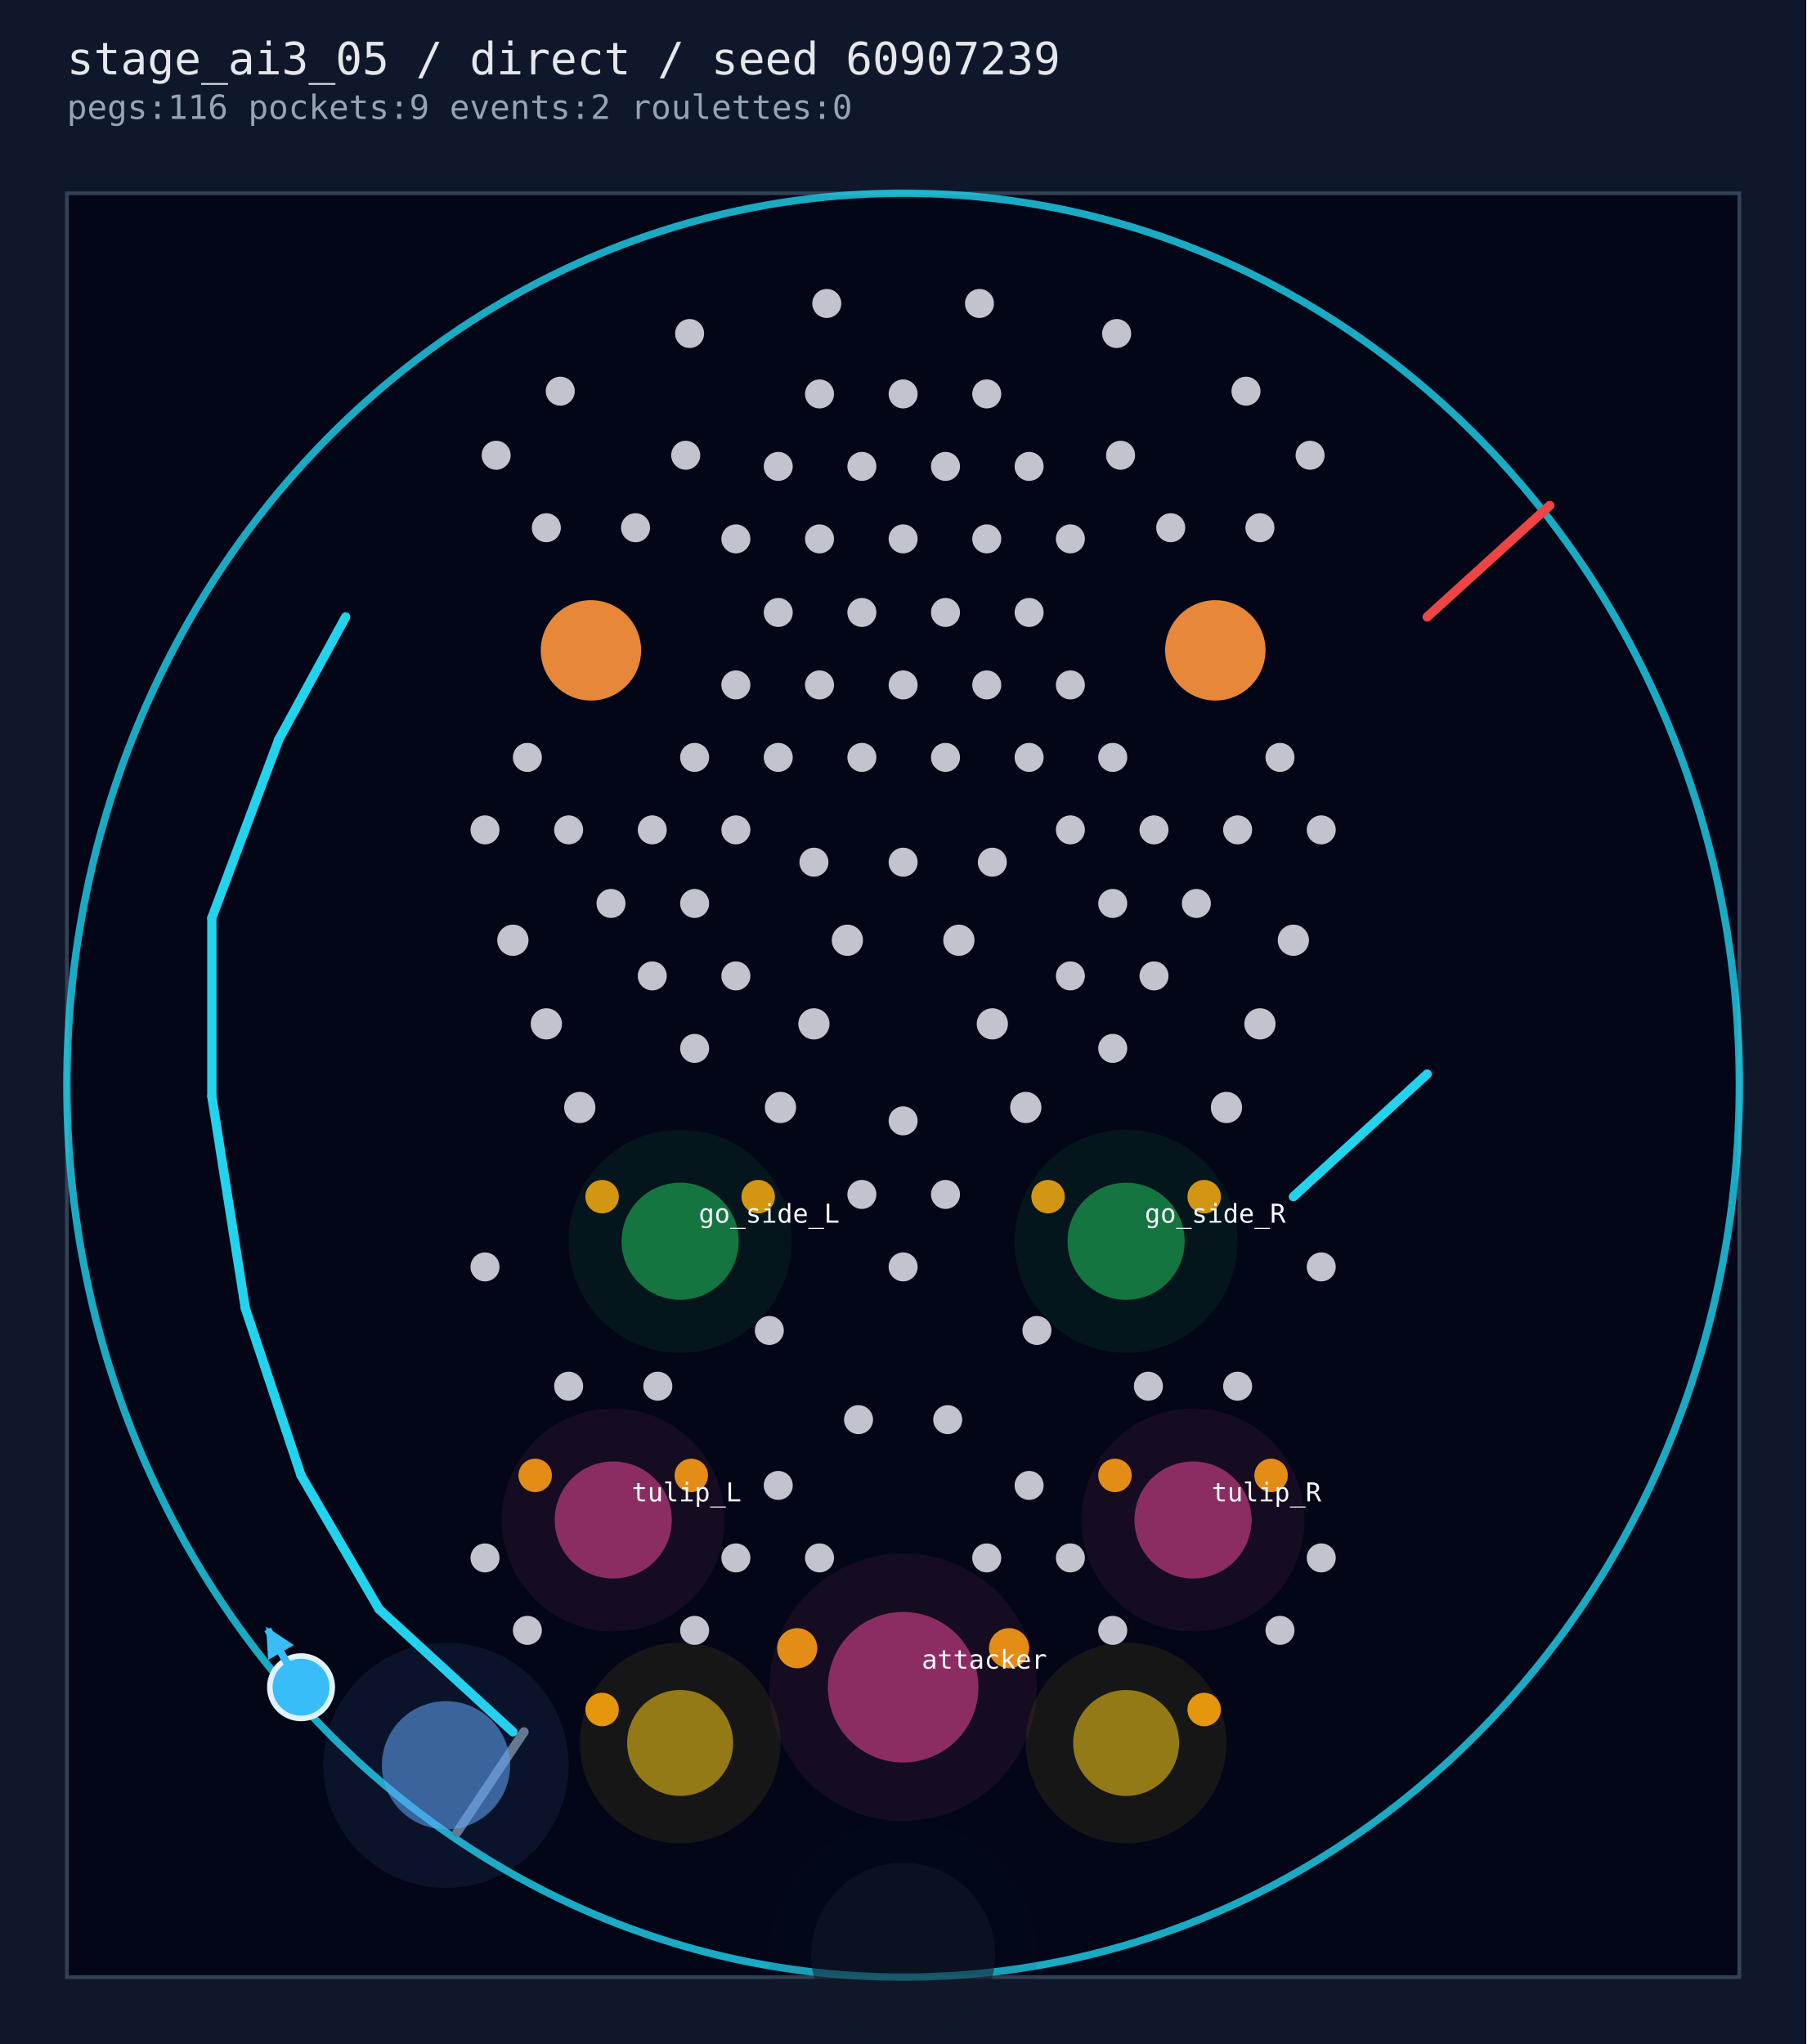
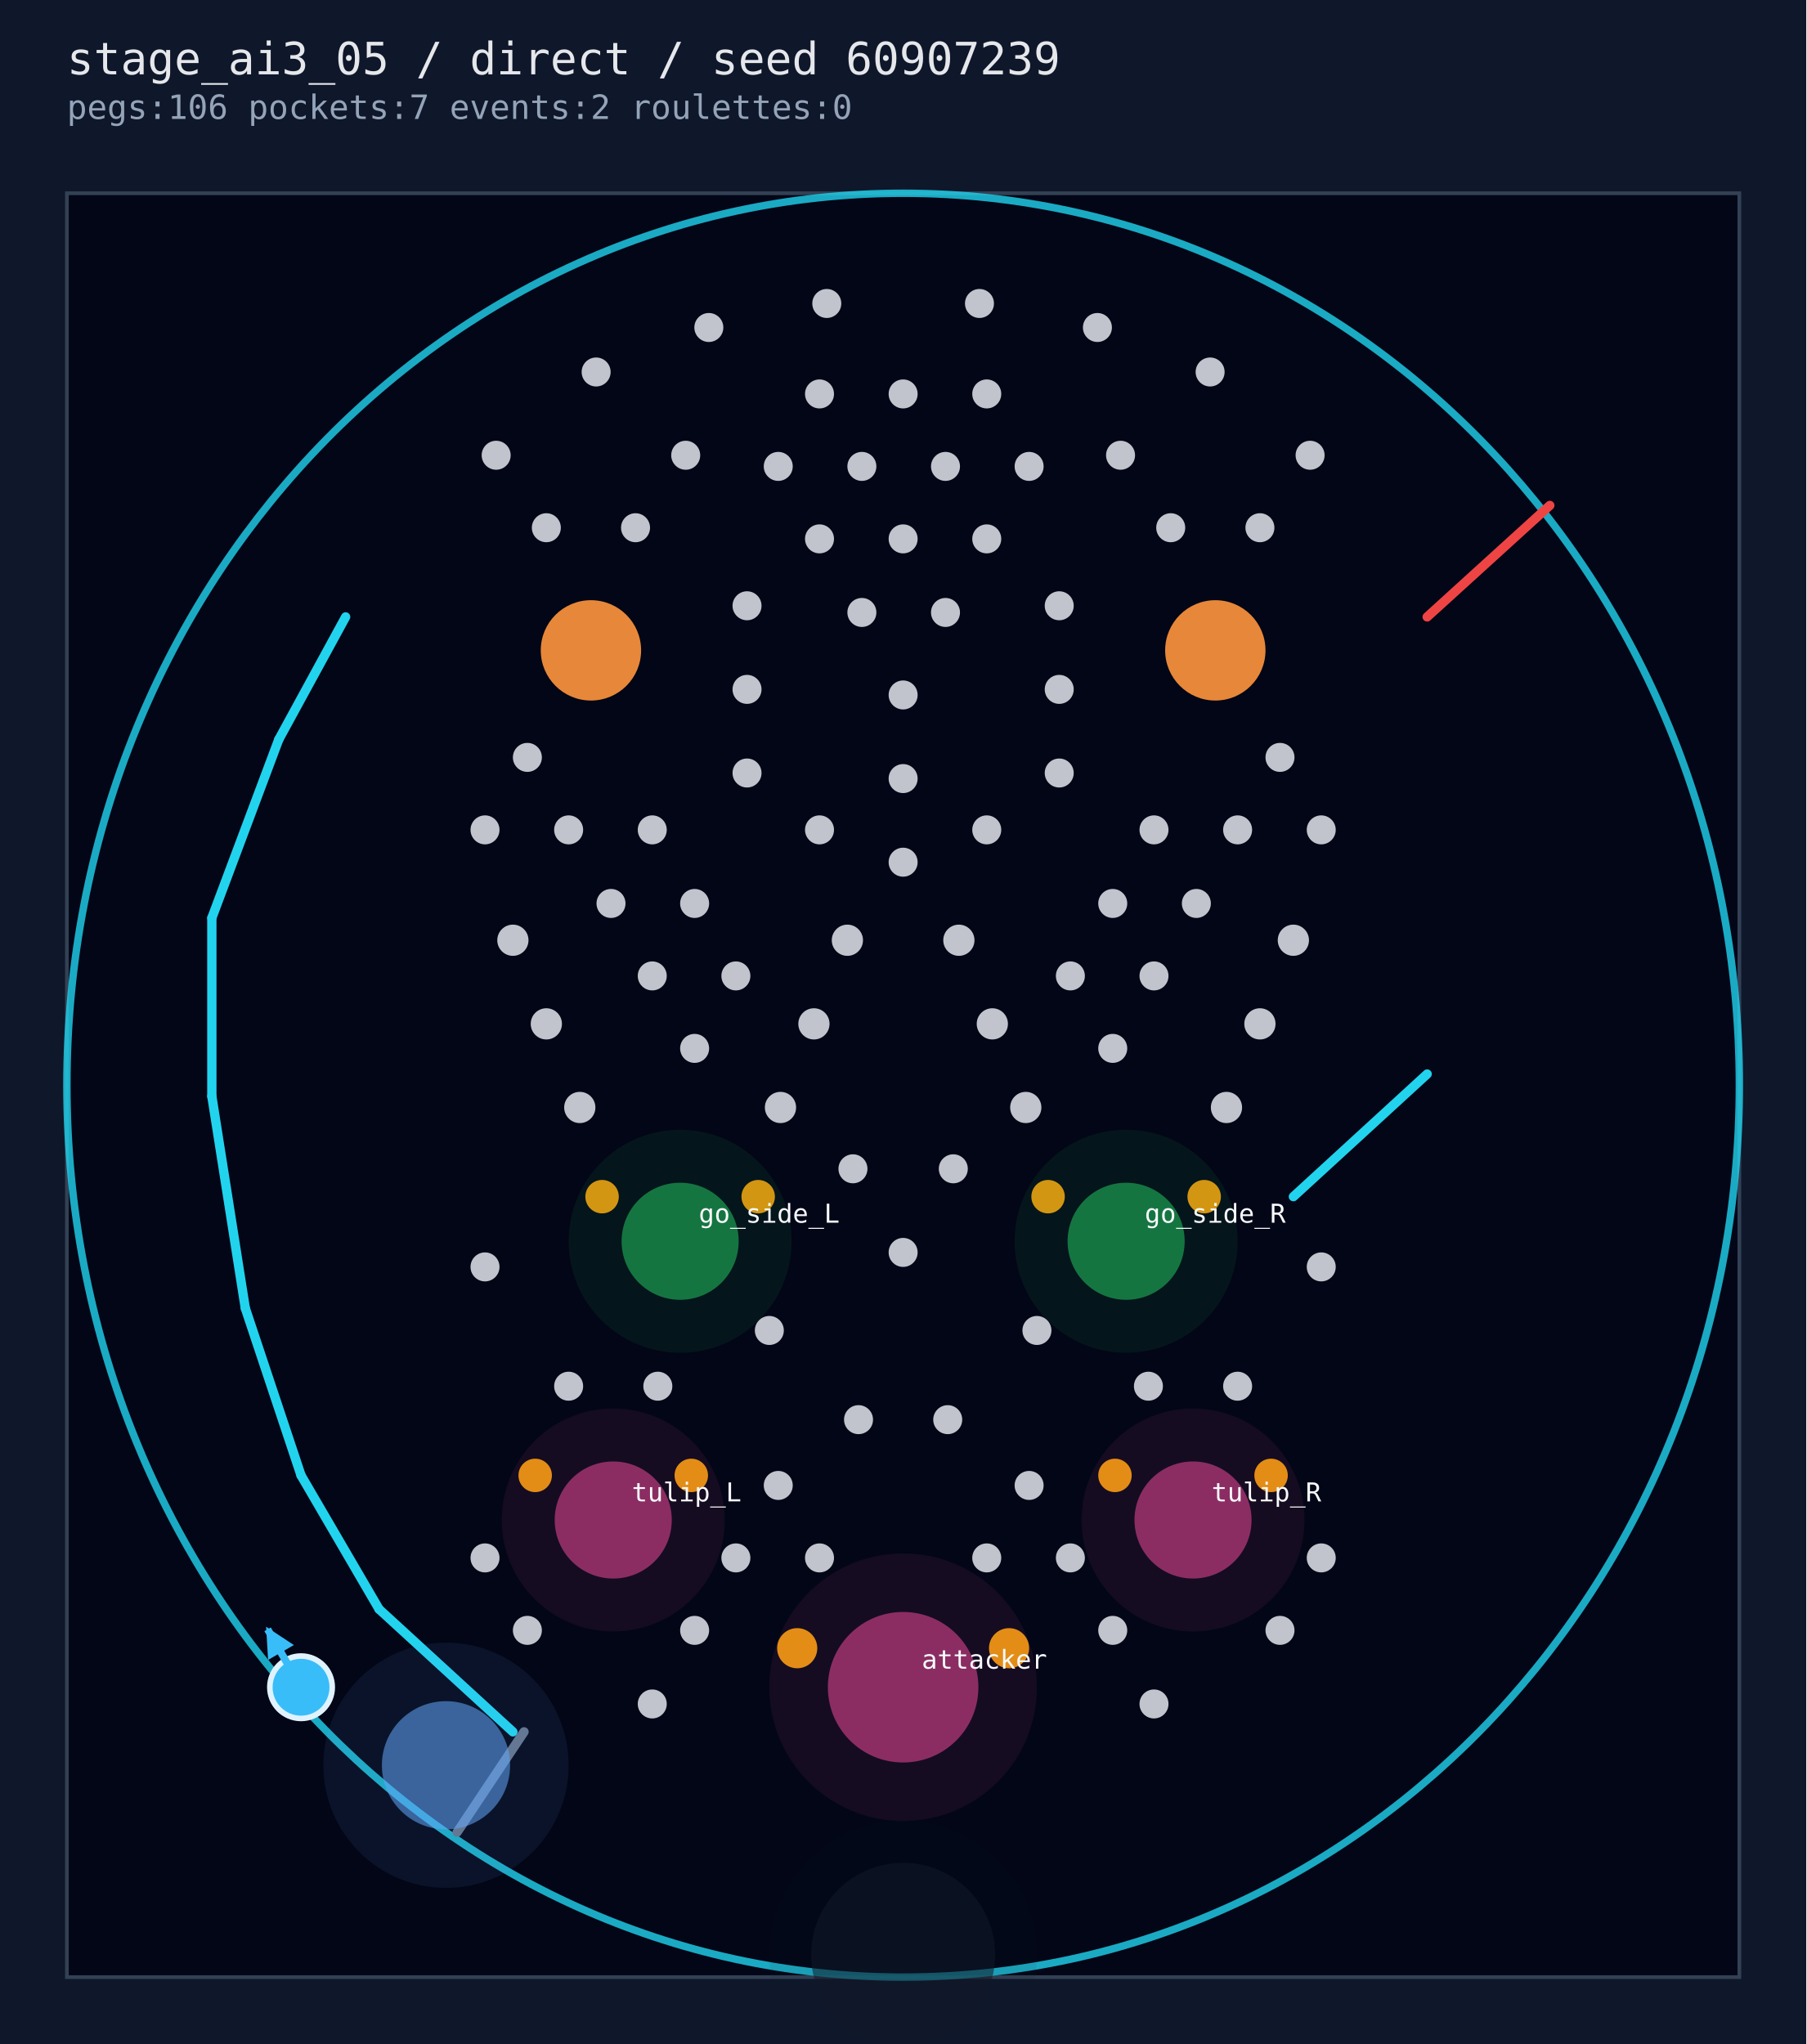
<svg xmlns="http://www.w3.org/2000/svg" width="486" height="550" viewBox="0 0 486 550" role="img" aria-label="stage_ai3_05 / direct / seed 60907239">
  <rect width="486" height="550" fill="#0f172a" />
  <text x="18" y="20" fill="#e5e7eb" font-family="Menlo, Consolas, monospace" font-size="12">stage_ai3_05 / direct / seed 60907239</text>
-   <text x="18" y="32" fill="#94a3b8" font-family="Menlo, Consolas, monospace" font-size="9">pegs:116 pockets:9 events:2 roulettes:0</text>
+   <text x="18" y="32" fill="#94a3b8" font-family="Menlo, Consolas, monospace" font-size="9">pegs:106 pockets:7 events:2 roulettes:0</text>
  <rect x="18" y="52" width="450" height="480" fill="#020617" stroke="#334155" stroke-width="1" />
  <ellipse cx="243" cy="292" rx="225" ry="240" fill="none" stroke="#22d3ee" stroke-width="2" opacity="0.8" />
  <line x1="123" y1="493" x2="141" y2="466" stroke="#64748b" stroke-width="2.5" stroke-linecap="round" />
  <line x1="138" y1="466" x2="102" y2="433" stroke="#22d3ee" stroke-width="2.5" stroke-linecap="round" />
  <line x1="102" y1="433" x2="81" y2="397" stroke="#22d3ee" stroke-width="2.5" stroke-linecap="round" />
  <line x1="81" y1="397" x2="66" y2="352" stroke="#22d3ee" stroke-width="2.5" stroke-linecap="round" />
  <line x1="66" y1="352" x2="57" y2="295" stroke="#22d3ee" stroke-width="2.5" stroke-linecap="round" />
  <line x1="57" y1="295" x2="57" y2="247" stroke="#22d3ee" stroke-width="2.5" stroke-linecap="round" />
  <line x1="57" y1="247" x2="75" y2="199" stroke="#22d3ee" stroke-width="2.5" stroke-linecap="round" />
  <line x1="75" y1="199" x2="93" y2="166" stroke="#22d3ee" stroke-width="2.5" stroke-linecap="round" />
  <line x1="384" y1="166" x2="417" y2="136" stroke="#ef4444" stroke-width="2.5" stroke-linecap="round" />
  <line x1="384" y1="289" x2="348" y2="322" stroke="#22d3ee" stroke-width="2.5" stroke-linecap="round" />
  <circle cx="271.5" cy="443.5" r="5.4" fill="#f59e0b" opacity="0.92" />
  <circle cx="214.5" cy="443.5" r="5.4" fill="#f59e0b" opacity="0.92" />
-   <circle cx="324" cy="460" r="4.5" fill="#f59e0b" opacity="0.92" />
-   <circle cx="162" cy="460" r="4.5" fill="#f59e0b" opacity="0.92" />
  <circle cx="186" cy="397" r="4.5" fill="#f59e0b" opacity="0.92" />
  <circle cx="144" cy="397" r="4.5" fill="#f59e0b" opacity="0.92" />
  <circle cx="177" cy="373" r="3.9" fill="#d1d5db" opacity="0.92" />
  <circle cx="153" cy="373" r="3.9" fill="#d1d5db" opacity="0.92" />
  <circle cx="300" cy="397" r="4.5" fill="#f59e0b" opacity="0.92" />
  <circle cx="342" cy="397" r="4.5" fill="#f59e0b" opacity="0.92" />
  <circle cx="309" cy="373" r="3.9" fill="#d1d5db" opacity="0.92" />
  <circle cx="333" cy="373" r="3.9" fill="#d1d5db" opacity="0.92" />
  <circle cx="204" cy="322" r="4.5" fill="#f59e0b" opacity="0.92" />
  <circle cx="162" cy="322" r="4.5" fill="#f59e0b" opacity="0.92" />
  <circle cx="210" cy="298" r="4.2" fill="#d1d5db" opacity="0.92" />
  <circle cx="219" cy="275.5" r="4.2" fill="#d1d5db" opacity="0.92" />
  <circle cx="228" cy="253" r="4.2" fill="#d1d5db" opacity="0.92" />
  <circle cx="156" cy="298" r="4.2" fill="#d1d5db" opacity="0.92" />
  <circle cx="147" cy="275.5" r="4.2" fill="#d1d5db" opacity="0.92" />
  <circle cx="138" cy="253" r="4.2" fill="#d1d5db" opacity="0.92" />
  <circle cx="282" cy="322" r="4.5" fill="#f59e0b" opacity="0.92" />
  <circle cx="324" cy="322" r="4.5" fill="#f59e0b" opacity="0.92" />
  <circle cx="276" cy="298" r="4.2" fill="#d1d5db" opacity="0.92" />
  <circle cx="267" cy="275.5" r="4.2" fill="#d1d5db" opacity="0.92" />
  <circle cx="258" cy="253" r="4.2" fill="#d1d5db" opacity="0.92" />
  <circle cx="330" cy="298" r="4.2" fill="#d1d5db" opacity="0.92" />
  <circle cx="339" cy="275.5" r="4.2" fill="#d1d5db" opacity="0.92" />
  <circle cx="348" cy="253" r="4.2" fill="#d1d5db" opacity="0.92" />
  <circle cx="159" cy="175" r="13.5" fill="#fb923c" opacity="0.92" />
  <circle cx="171" cy="142" r="3.9" fill="#d1d5db" opacity="0.92" />
  <circle cx="184.5" cy="122.5" r="3.9" fill="#d1d5db" opacity="0.92" />
  <circle cx="147" cy="142" r="3.9" fill="#d1d5db" opacity="0.92" />
  <circle cx="133.5" cy="122.5" r="3.9" fill="#d1d5db" opacity="0.92" />
  <circle cx="327" cy="175" r="13.5" fill="#fb923c" opacity="0.92" />
  <circle cx="315" cy="142" r="3.9" fill="#d1d5db" opacity="0.92" />
  <circle cx="301.5" cy="122.5" r="3.9" fill="#d1d5db" opacity="0.92" />
  <circle cx="339" cy="142" r="3.9" fill="#d1d5db" opacity="0.92" />
  <circle cx="352.5" cy="122.5" r="3.9" fill="#d1d5db" opacity="0.92" />
  <circle cx="207" cy="358" r="3.9" fill="#d1d5db" opacity="0.92" />
  <circle cx="231" cy="382" r="3.9" fill="#d1d5db" opacity="0.92" />
  <circle cx="255" cy="382" r="3.9" fill="#d1d5db" opacity="0.92" />
  <circle cx="279" cy="358" r="3.9" fill="#d1d5db" opacity="0.92" />
-   <circle cx="219" cy="232" r="3.9" fill="#d1d5db" opacity="0.92" />
  <circle cx="243" cy="232" r="3.9" fill="#d1d5db" opacity="0.92" />
-   <circle cx="267" cy="232" r="3.9" fill="#d1d5db" opacity="0.92" />
+   <circle cx="243" cy="209.5" r="3.9" fill="#d1d5db" opacity="0.92" />
+   <circle cx="243" cy="187" r="3.9" fill="#d1d5db" opacity="0.92" />
+   <circle cx="243" cy="337" r="3.9" fill="#d1d5db" opacity="0.92" />
+   <circle cx="256.5" cy="314.5" r="3.9" fill="#d1d5db" opacity="0.92" />
+   <circle cx="229.5" cy="314.5" r="3.9" fill="#d1d5db" opacity="0.92" />
+   <circle cx="201" cy="208" r="3.9" fill="#d1d5db" opacity="0.92" />
+   <circle cx="201" cy="185.5" r="3.9" fill="#d1d5db" opacity="0.92" />
+   <circle cx="201" cy="163" r="3.9" fill="#d1d5db" opacity="0.92" />
+   <circle cx="285" cy="208" r="3.9" fill="#d1d5db" opacity="0.92" />
+   <circle cx="285" cy="185.5" r="3.9" fill="#d1d5db" opacity="0.92" />
+   <circle cx="285" cy="163" r="3.9" fill="#d1d5db" opacity="0.92" />
  <circle cx="222.46" cy="81.659" r="3.9" fill="#d1d5db" opacity="0.92" />
  <circle cx="263.54" cy="81.659" r="3.9" fill="#d1d5db" opacity="0.92" />
-   <circle cx="185.549" cy="89.742" r="3.9" fill="#d1d5db" opacity="0.92" />
-   <circle cx="300.451" cy="89.742" r="3.9" fill="#d1d5db" opacity="0.92" />
-   <circle cx="150.749" cy="105.257" r="3.9" fill="#d1d5db" opacity="0.92" />
-   <circle cx="335.251" cy="105.257" r="3.9" fill="#d1d5db" opacity="0.92" />
+   <circle cx="190.724" cy="88.122" r="3.9" fill="#d1d5db" opacity="0.92" />
+   <circle cx="295.276" cy="88.122" r="3.9" fill="#d1d5db" opacity="0.92" />
+   <circle cx="160.4" cy="100.094" r="3.9" fill="#d1d5db" opacity="0.92" />
+   <circle cx="325.6" cy="100.094" r="3.9" fill="#d1d5db" opacity="0.92" />
  <circle cx="243" cy="106" r="3.9" fill="#d1d5db" opacity="0.92" />
  <circle cx="265.5" cy="106" r="3.9" fill="#d1d5db" opacity="0.92" />
  <circle cx="220.5" cy="106" r="3.9" fill="#d1d5db" opacity="0.92" />
  <circle cx="254.4" cy="125.5" r="3.9" fill="#d1d5db" opacity="0.92" />
  <circle cx="231.9" cy="125.5" r="3.9" fill="#d1d5db" opacity="0.92" />
  <circle cx="276.9" cy="125.5" r="3.9" fill="#d1d5db" opacity="0.92" />
  <circle cx="209.4" cy="125.5" r="3.9" fill="#d1d5db" opacity="0.92" />
  <circle cx="243" cy="145" r="3.9" fill="#d1d5db" opacity="0.92" />
  <circle cx="265.5" cy="145" r="3.9" fill="#d1d5db" opacity="0.92" />
  <circle cx="220.5" cy="145" r="3.9" fill="#d1d5db" opacity="0.92" />
-   <circle cx="288" cy="145" r="3.9" fill="#d1d5db" opacity="0.92" />
-   <circle cx="198" cy="145" r="3.9" fill="#d1d5db" opacity="0.92" />
  <circle cx="254.4" cy="164.8" r="3.9" fill="#d1d5db" opacity="0.92" />
  <circle cx="231.9" cy="164.8" r="3.9" fill="#d1d5db" opacity="0.92" />
-   <circle cx="276.9" cy="164.8" r="3.9" fill="#d1d5db" opacity="0.92" />
-   <circle cx="209.4" cy="164.8" r="3.9" fill="#d1d5db" opacity="0.92" />
-   <circle cx="243" cy="184.3" r="3.9" fill="#d1d5db" opacity="0.92" />
-   <circle cx="265.5" cy="184.3" r="3.9" fill="#d1d5db" opacity="0.92" />
-   <circle cx="220.5" cy="184.3" r="3.9" fill="#d1d5db" opacity="0.92" />
-   <circle cx="288" cy="184.3" r="3.9" fill="#d1d5db" opacity="0.92" />
-   <circle cx="198" cy="184.3" r="3.9" fill="#d1d5db" opacity="0.92" />
-   <circle cx="254.4" cy="203.8" r="3.9" fill="#d1d5db" opacity="0.92" />
-   <circle cx="231.9" cy="203.8" r="3.9" fill="#d1d5db" opacity="0.92" />
-   <circle cx="276.9" cy="203.8" r="3.9" fill="#d1d5db" opacity="0.92" />
-   <circle cx="209.4" cy="203.8" r="3.9" fill="#d1d5db" opacity="0.92" />
-   <circle cx="299.4" cy="203.8" r="3.9" fill="#d1d5db" opacity="0.92" />
-   <circle cx="186.9" cy="203.8" r="3.9" fill="#d1d5db" opacity="0.92" />
  <circle cx="344.4" cy="203.8" r="3.9" fill="#d1d5db" opacity="0.92" />
  <circle cx="141.9" cy="203.8" r="3.9" fill="#d1d5db" opacity="0.92" />
-   <circle cx="288" cy="223.3" r="3.9" fill="#d1d5db" opacity="0.92" />
-   <circle cx="198" cy="223.3" r="3.9" fill="#d1d5db" opacity="0.92" />
+   <circle cx="265.5" cy="223.3" r="3.9" fill="#d1d5db" opacity="0.92" />
+   <circle cx="220.5" cy="223.3" r="3.9" fill="#d1d5db" opacity="0.92" />
  <circle cx="310.5" cy="223.3" r="3.9" fill="#d1d5db" opacity="0.92" />
  <circle cx="175.5" cy="223.3" r="3.9" fill="#d1d5db" opacity="0.92" />
  <circle cx="333" cy="223.3" r="3.9" fill="#d1d5db" opacity="0.92" />
  <circle cx="153" cy="223.3" r="3.9" fill="#d1d5db" opacity="0.92" />
  <circle cx="355.5" cy="223.3" r="3.9" fill="#d1d5db" opacity="0.92" />
  <circle cx="130.5" cy="223.3" r="3.9" fill="#d1d5db" opacity="0.92" />
  <circle cx="299.4" cy="243.1" r="3.9" fill="#d1d5db" opacity="0.92" />
  <circle cx="186.9" cy="243.1" r="3.9" fill="#d1d5db" opacity="0.92" />
  <circle cx="321.9" cy="243.1" r="3.9" fill="#d1d5db" opacity="0.92" />
  <circle cx="164.4" cy="243.1" r="3.9" fill="#d1d5db" opacity="0.92" />
  <circle cx="288" cy="262.6" r="3.9" fill="#d1d5db" opacity="0.92" />
  <circle cx="198" cy="262.6" r="3.9" fill="#d1d5db" opacity="0.92" />
  <circle cx="310.5" cy="262.6" r="3.9" fill="#d1d5db" opacity="0.92" />
  <circle cx="175.5" cy="262.6" r="3.9" fill="#d1d5db" opacity="0.92" />
  <circle cx="299.4" cy="282.1" r="3.9" fill="#d1d5db" opacity="0.92" />
  <circle cx="186.9" cy="282.1" r="3.9" fill="#d1d5db" opacity="0.92" />
-   <circle cx="243" cy="301.6" r="3.9" fill="#d1d5db" opacity="0.92" />
-   <circle cx="254.4" cy="321.4" r="3.9" fill="#d1d5db" opacity="0.92" />
-   <circle cx="231.9" cy="321.4" r="3.9" fill="#d1d5db" opacity="0.92" />
-   <circle cx="243" cy="340.9" r="3.9" fill="#d1d5db" opacity="0.92" />
  <circle cx="355.5" cy="340.9" r="3.9" fill="#d1d5db" opacity="0.92" />
  <circle cx="130.5" cy="340.9" r="3.9" fill="#d1d5db" opacity="0.92" />
  <circle cx="276.9" cy="399.7" r="3.9" fill="#d1d5db" opacity="0.92" />
  <circle cx="209.4" cy="399.7" r="3.9" fill="#d1d5db" opacity="0.92" />
  <circle cx="265.5" cy="419.2" r="3.9" fill="#d1d5db" opacity="0.92" />
  <circle cx="220.5" cy="419.2" r="3.9" fill="#d1d5db" opacity="0.92" />
  <circle cx="288" cy="419.2" r="3.9" fill="#d1d5db" opacity="0.92" />
  <circle cx="198" cy="419.2" r="3.9" fill="#d1d5db" opacity="0.92" />
  <circle cx="355.5" cy="419.2" r="3.9" fill="#d1d5db" opacity="0.92" />
  <circle cx="130.5" cy="419.2" r="3.9" fill="#d1d5db" opacity="0.92" />
  <circle cx="299.4" cy="438.7" r="3.9" fill="#d1d5db" opacity="0.92" />
  <circle cx="186.9" cy="438.7" r="3.9" fill="#d1d5db" opacity="0.92" />
  <circle cx="344.4" cy="438.7" r="3.9" fill="#d1d5db" opacity="0.92" />
  <circle cx="141.9" cy="438.7" r="3.9" fill="#d1d5db" opacity="0.92" />
+   <circle cx="310.5" cy="458.5" r="3.9" fill="#d1d5db" opacity="0.92" />
+   <circle cx="175.5" cy="458.5" r="3.9" fill="#d1d5db" opacity="0.92" />
  <circle cx="243" cy="526" r="36" fill="#111827" opacity="0.08" />
  <circle cx="243" cy="526" r="24" fill="#111827" opacity="0.55" stroke="#111827" stroke-width="1.5" />
  <circle cx="120" cy="475" r="33" fill="#60a5fa" opacity="0.08" />
  <circle cx="120" cy="475" r="16.5" fill="#60a5fa" opacity="0.55" stroke="#60a5fa" stroke-width="1.5" />
  <circle cx="243" cy="454" r="36" fill="#ec4899" opacity="0.08" />
  <circle cx="243" cy="454" r="19.5" fill="#ec4899" opacity="0.55" stroke="#ec4899" stroke-width="1.5" />
  <text x="248" y="449" fill="#f8fafc" font-family="Menlo, Consolas, monospace" font-size="7">attacker</text>
-   <circle cx="183" cy="469" r="27" fill="#facc15" opacity="0.08" />
-   <circle cx="183" cy="469" r="13.5" fill="#facc15" opacity="0.55" stroke="#facc15" stroke-width="1.5" />
-   <circle cx="303" cy="469" r="27" fill="#facc15" opacity="0.08" />
-   <circle cx="303" cy="469" r="13.5" fill="#facc15" opacity="0.55" stroke="#facc15" stroke-width="1.5" />
  <circle cx="165" cy="409" r="30" fill="#ec4899" opacity="0.08" />
  <circle cx="165" cy="409" r="15" fill="#ec4899" opacity="0.55" stroke="#ec4899" stroke-width="1.5" />
  <text x="170" y="404" fill="#f8fafc" font-family="Menlo, Consolas, monospace" font-size="7">tulip_L</text>
  <circle cx="321" cy="409" r="30" fill="#ec4899" opacity="0.08" />
  <circle cx="321" cy="409" r="15" fill="#ec4899" opacity="0.55" stroke="#ec4899" stroke-width="1.5" />
  <text x="326" y="404" fill="#f8fafc" font-family="Menlo, Consolas, monospace" font-size="7">tulip_R</text>
  <circle cx="183" cy="334" r="30" fill="#22c55e" opacity="0.08" />
  <circle cx="183" cy="334" r="15" fill="#22c55e" opacity="0.55" stroke="#22c55e" stroke-width="1.5" />
  <text x="188" y="329" fill="#f8fafc" font-family="Menlo, Consolas, monospace" font-size="7">go_side_L</text>
  <circle cx="303" cy="334" r="30" fill="#22c55e" opacity="0.08" />
  <circle cx="303" cy="334" r="15" fill="#22c55e" opacity="0.55" stroke="#22c55e" stroke-width="1.5" />
  <text x="308" y="329" fill="#f8fafc" font-family="Menlo, Consolas, monospace" font-size="7">go_side_R</text>
  <circle cx="81" cy="454" r="8.4" fill="#38bdf8" stroke="#e0f2fe" stroke-width="1.5" />
  <line x1="81" y1="454" x2="72" y2="438.412" stroke="#38bdf8" stroke-width="2" marker-end="url(#arrow)" />
  <defs>
    <marker id="arrow" viewBox="0 0 10 10" refX="9" refY="5" markerWidth="4" markerHeight="4" orient="auto-start-reverse">
      <path d="M 0 0 L 10 5 L 0 10 z" fill="#38bdf8" />
    </marker>
  </defs>
</svg>
